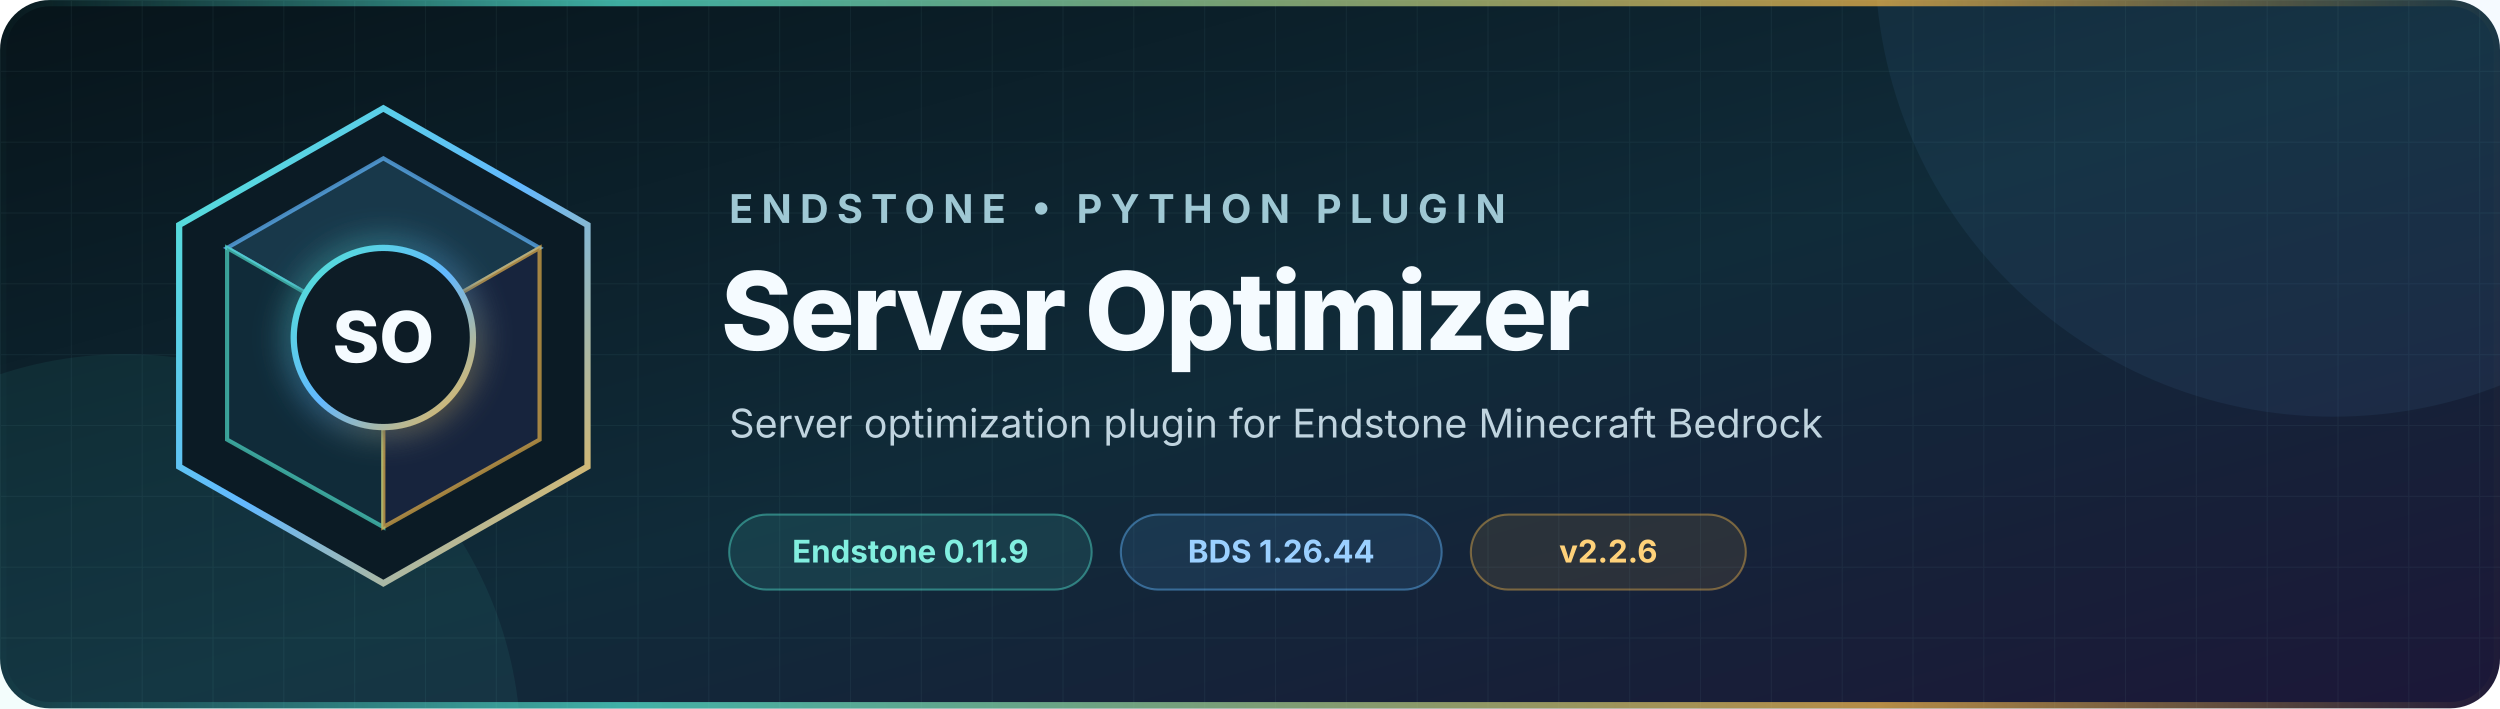
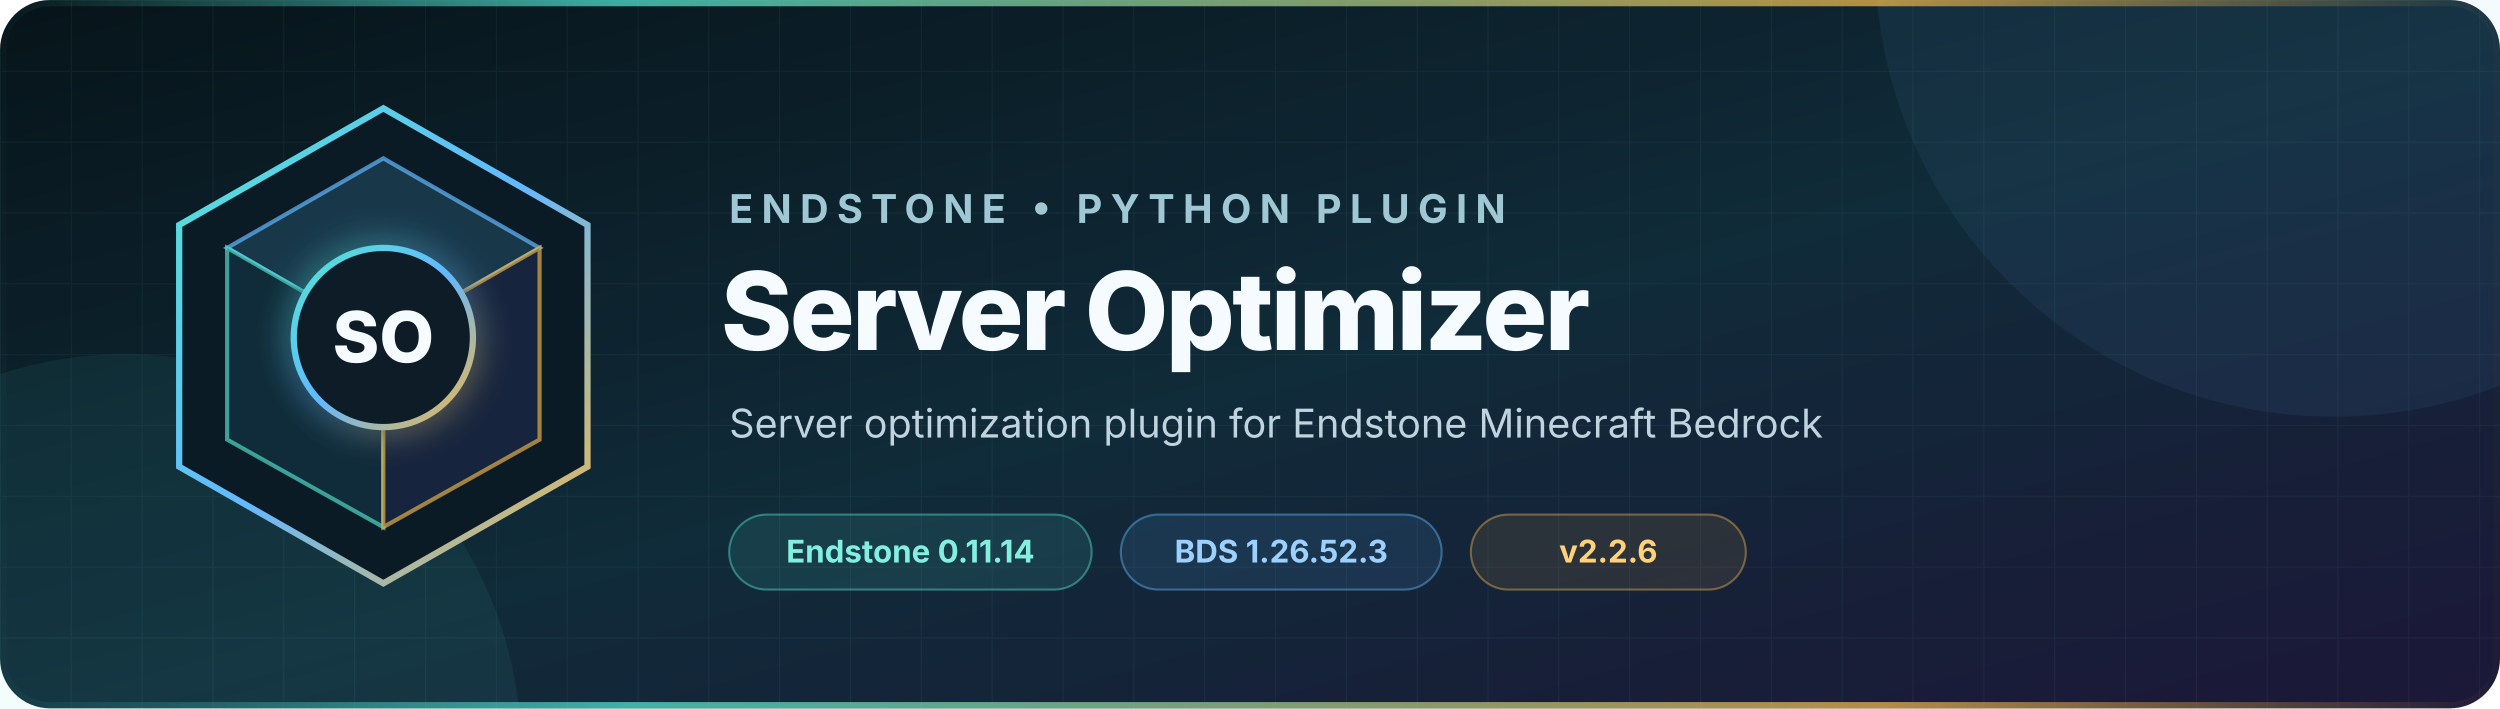
<svg xmlns="http://www.w3.org/2000/svg" width="1200" height="340" viewBox="0 0 1200 340" role="img" aria-labelledby="title description">
  <defs>
    <linearGradient id="background" x1="0" y1="0" x2="1" y2="1">
      <stop offset="0" stop-color="#07141a" />
      <stop offset="0.52" stop-color="#102b39" />
      <stop offset="1" stop-color="#1c1738" />
    </linearGradient>
    <linearGradient id="accent" x1="0" y1="0" x2="1" y2="1">
      <stop offset="0" stop-color="#52e5d1" />
      <stop offset="0.5" stop-color="#63b8ff" />
      <stop offset="1" stop-color="#f2b84b" />
    </linearGradient>
    <linearGradient id="rule" x1="0" y1="0" x2="1" y2="0">
      <stop offset="0" stop-color="#52e5d1" stop-opacity="0" />
      <stop offset="0.25" stop-color="#52e5d1" />
      <stop offset="0.75" stop-color="#f2b84b" />
      <stop offset="1" stop-color="#f2b84b" stop-opacity="0" />
    </linearGradient>
    <pattern id="grid" width="34" height="34" patternUnits="userSpaceOnUse">
      <path d="M34 0H0V34" fill="none" stroke="#9cdceb" stroke-opacity="0.055" />
    </pattern>
    <filter id="glow" x="-50%" y="-50%" width="200%" height="200%">
      <feGaussianBlur stdDeviation="8" result="blur" />
      <feMerge>
        <feMergeNode in="blur" />
        <feMergeNode in="SourceGraphic" />
      </feMerge>
    </filter>
  </defs>
  <rect width="1200" height="340" rx="24" fill="url(#background)" />
  <rect width="1200" height="340" rx="24" fill="url(#grid)" />
  <circle cx="1120" cy="-20" r="220" fill="#63b8ff" opacity="0.07" />
  <circle cx="60" cy="360" r="190" fill="#52e5d1" opacity="0.07" />
  <g transform="translate(72 48)">
    <path d="M112 4 210 60v116l-98 56-98-56V60Z" fill="#0b1b25" stroke="url(#accent)" stroke-width="3" />
    <path d="m112 28 75 43-75 43-75-43Z" fill="#18384a" stroke="#63b8ff" stroke-opacity="0.7" stroke-width="2" />
    <path d="m37 71 75 43v91l-75-42Z" fill="#102b39" stroke="#52e5d1" stroke-opacity="0.65" stroke-width="2" />
    <path d="m187 71-75 43v91l75-42Z" fill="#17243d" stroke="#f2b84b" stroke-opacity="0.65" stroke-width="2" />
    <circle cx="112" cy="114" r="43" fill="#0b1b25" stroke="url(#accent)" stroke-width="3" filter="url(#glow)" />
    <text x="112" y="126" text-anchor="middle" fill="#f5fbff" font-family="Inter, Segoe UI, Arial, sans-serif" font-size="34" font-weight="760">SO</text>
  </g>
  <g font-family="Inter, Segoe UI, Arial, sans-serif">
    <text x="350" y="107" fill="#9fc8d4" font-size="19" font-weight="650" letter-spacing="4">ENDSTONE • PYTHON PLUGIN</text>
    <text x="346" y="168" fill="#f5fbff" font-size="52" font-weight="760" letter-spacing="-1.3">Server Optimizer</text>
    <text x="350" y="210" fill="#c0d4df" font-size="19">Server optimization plugin for Endstone Minecraft Bedrock</text>
    <g transform="translate(350 247)" font-size="15" font-weight="650">
      <rect width="174" height="36" rx="18" fill="#52e5d1" fill-opacity="0.11" stroke="#52e5d1" stroke-opacity="0.44" />
-       <text x="87" y="23" text-anchor="middle" fill="#82efe0">Endstone 0.11.9</text>
+       <text x="87" y="23" text-anchor="middle" fill="#82efe0">Endstone 0.11.14</text>
      <rect x="188" width="154" height="36" rx="18" fill="#63b8ff" fill-opacity="0.11" stroke="#63b8ff" stroke-opacity="0.44" />
-       <text x="265" y="23" text-anchor="middle" fill="#9bd0ff">BDS 1.26.44</text>
+       <text x="265" y="23" text-anchor="middle" fill="#9bd0ff">BDS 1.26.52.3</text>
      <rect x="356" width="132" height="36" rx="18" fill="#f2b84b" fill-opacity="0.1" stroke="#f2b84b" stroke-opacity="0.42" />
      <text x="422" y="23" text-anchor="middle" fill="#ffd27a">v2.2.6</text>
    </g>
  </g>
  <rect x="1.5" y="1.5" width="1197" height="337" rx="22.5" fill="none" stroke="url(#rule)" stroke-width="3" opacity="0.72" />
</svg>
